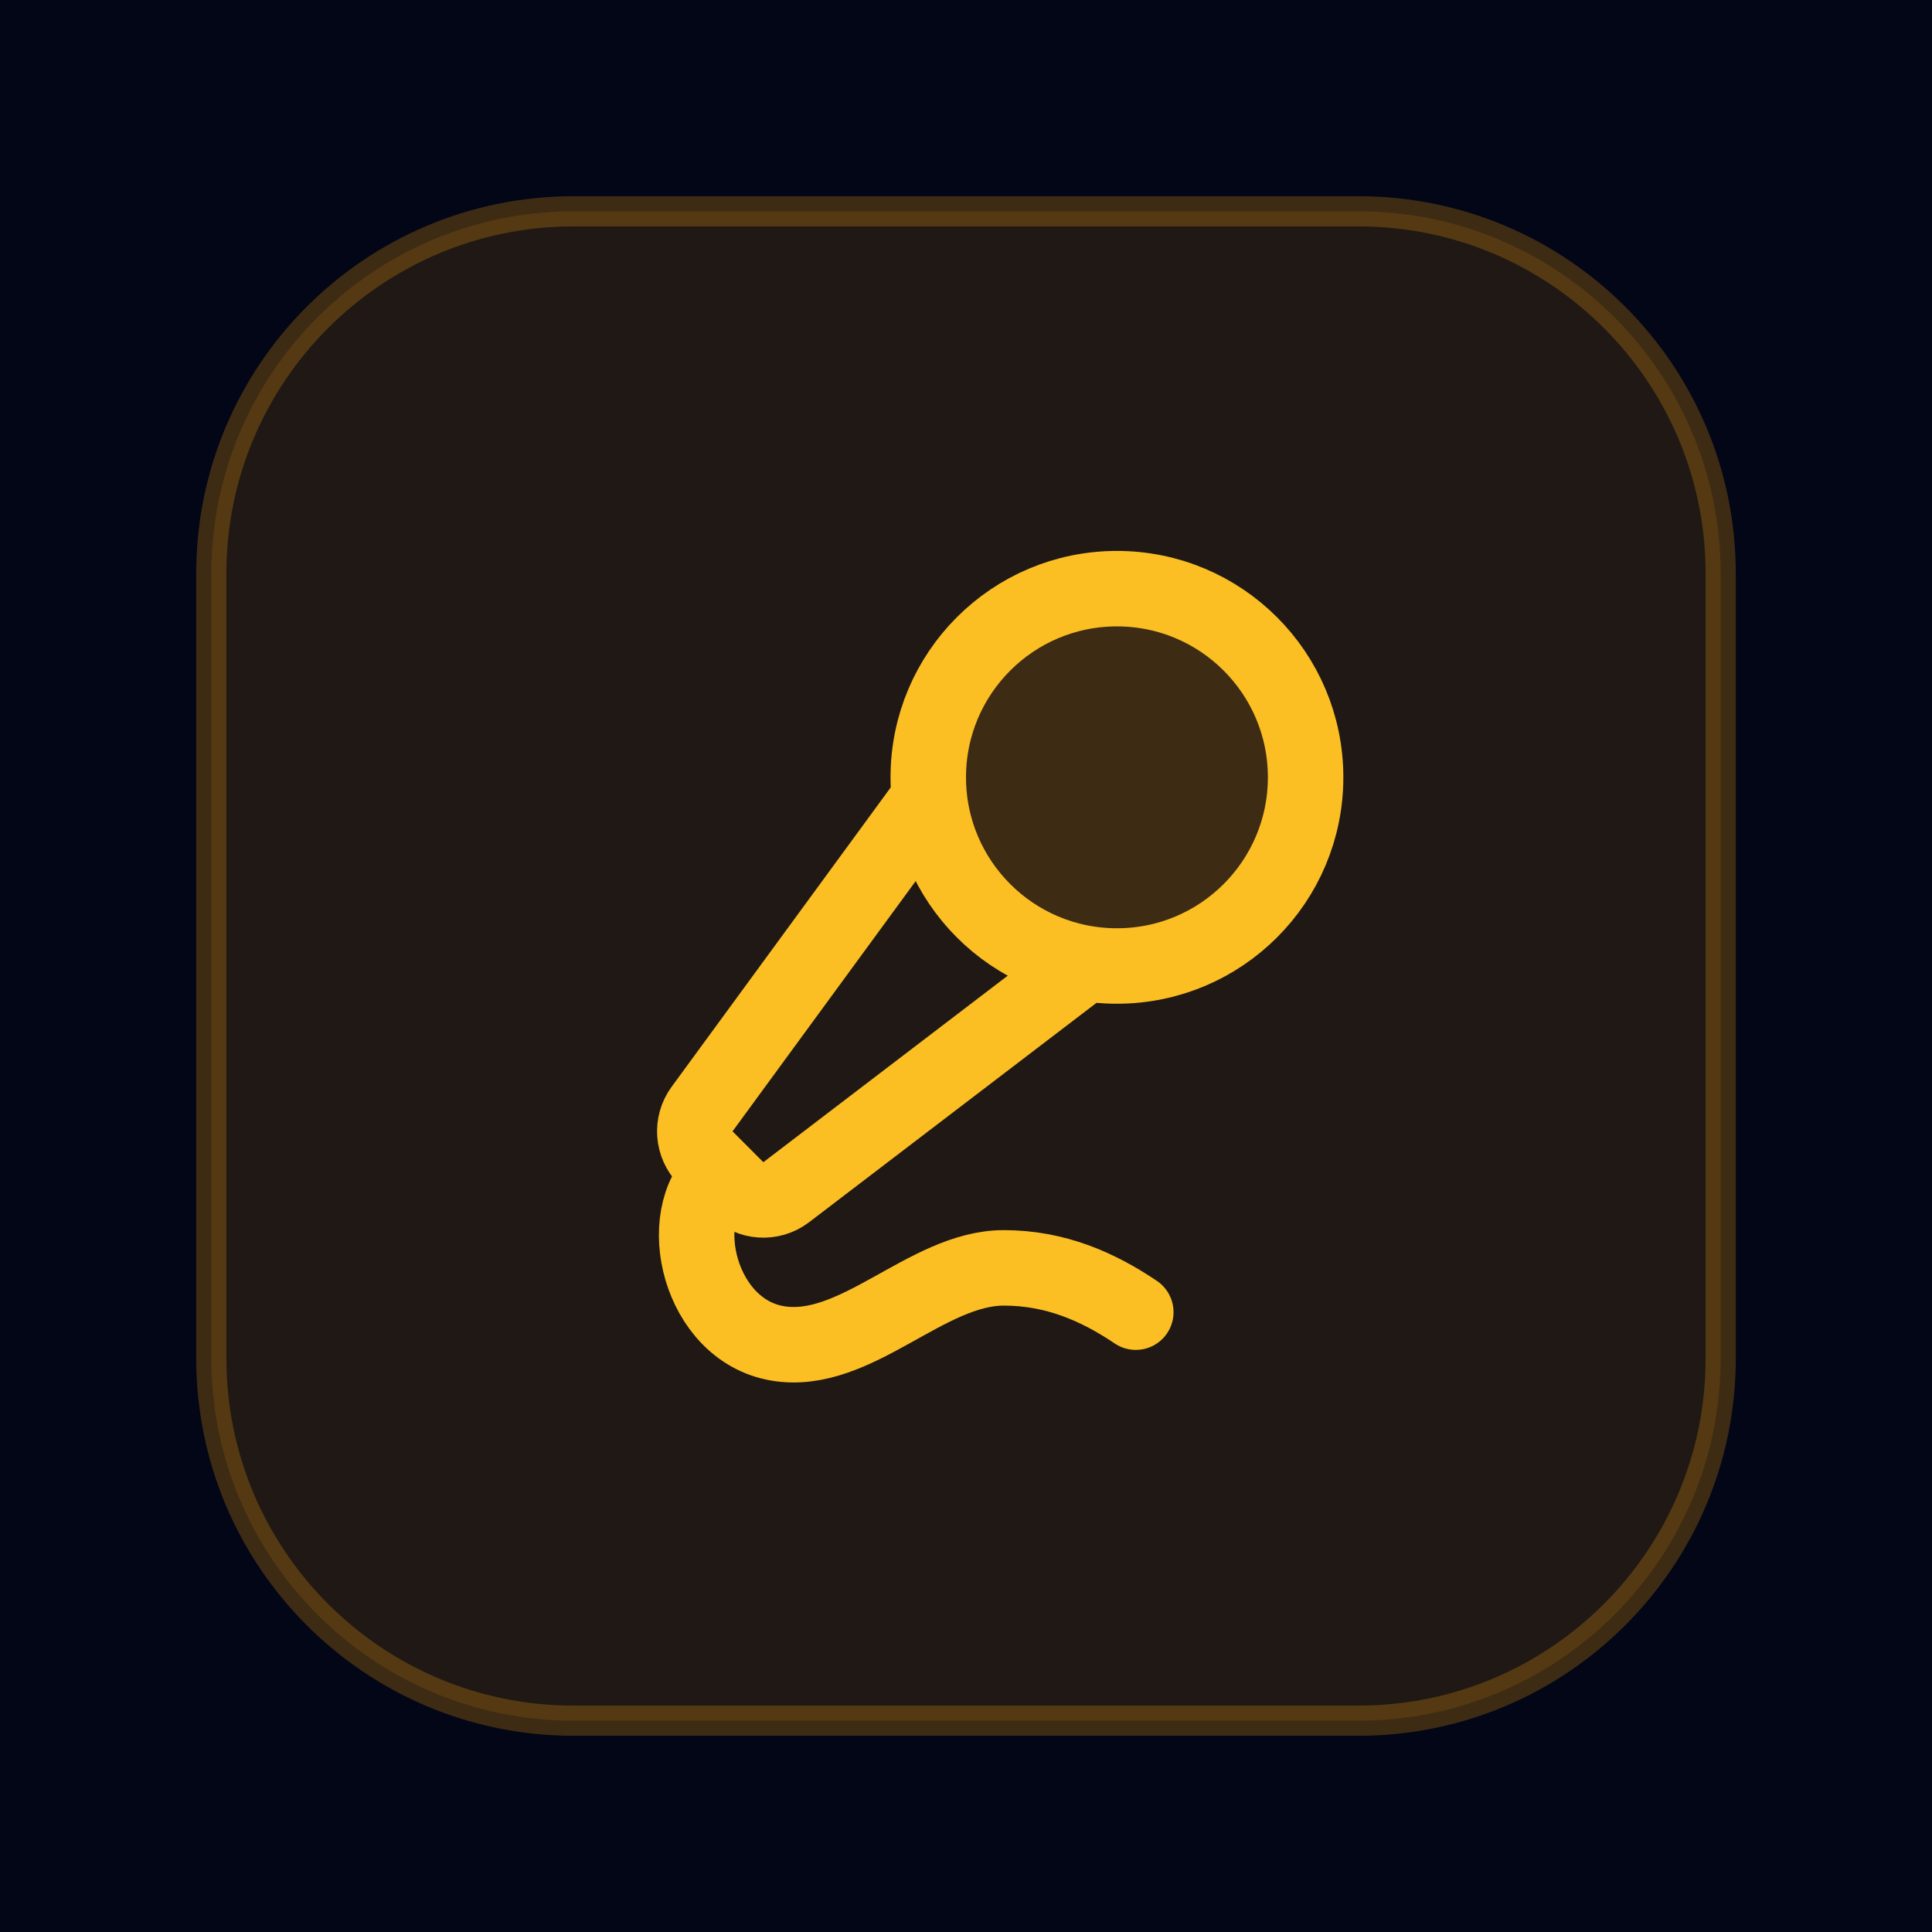
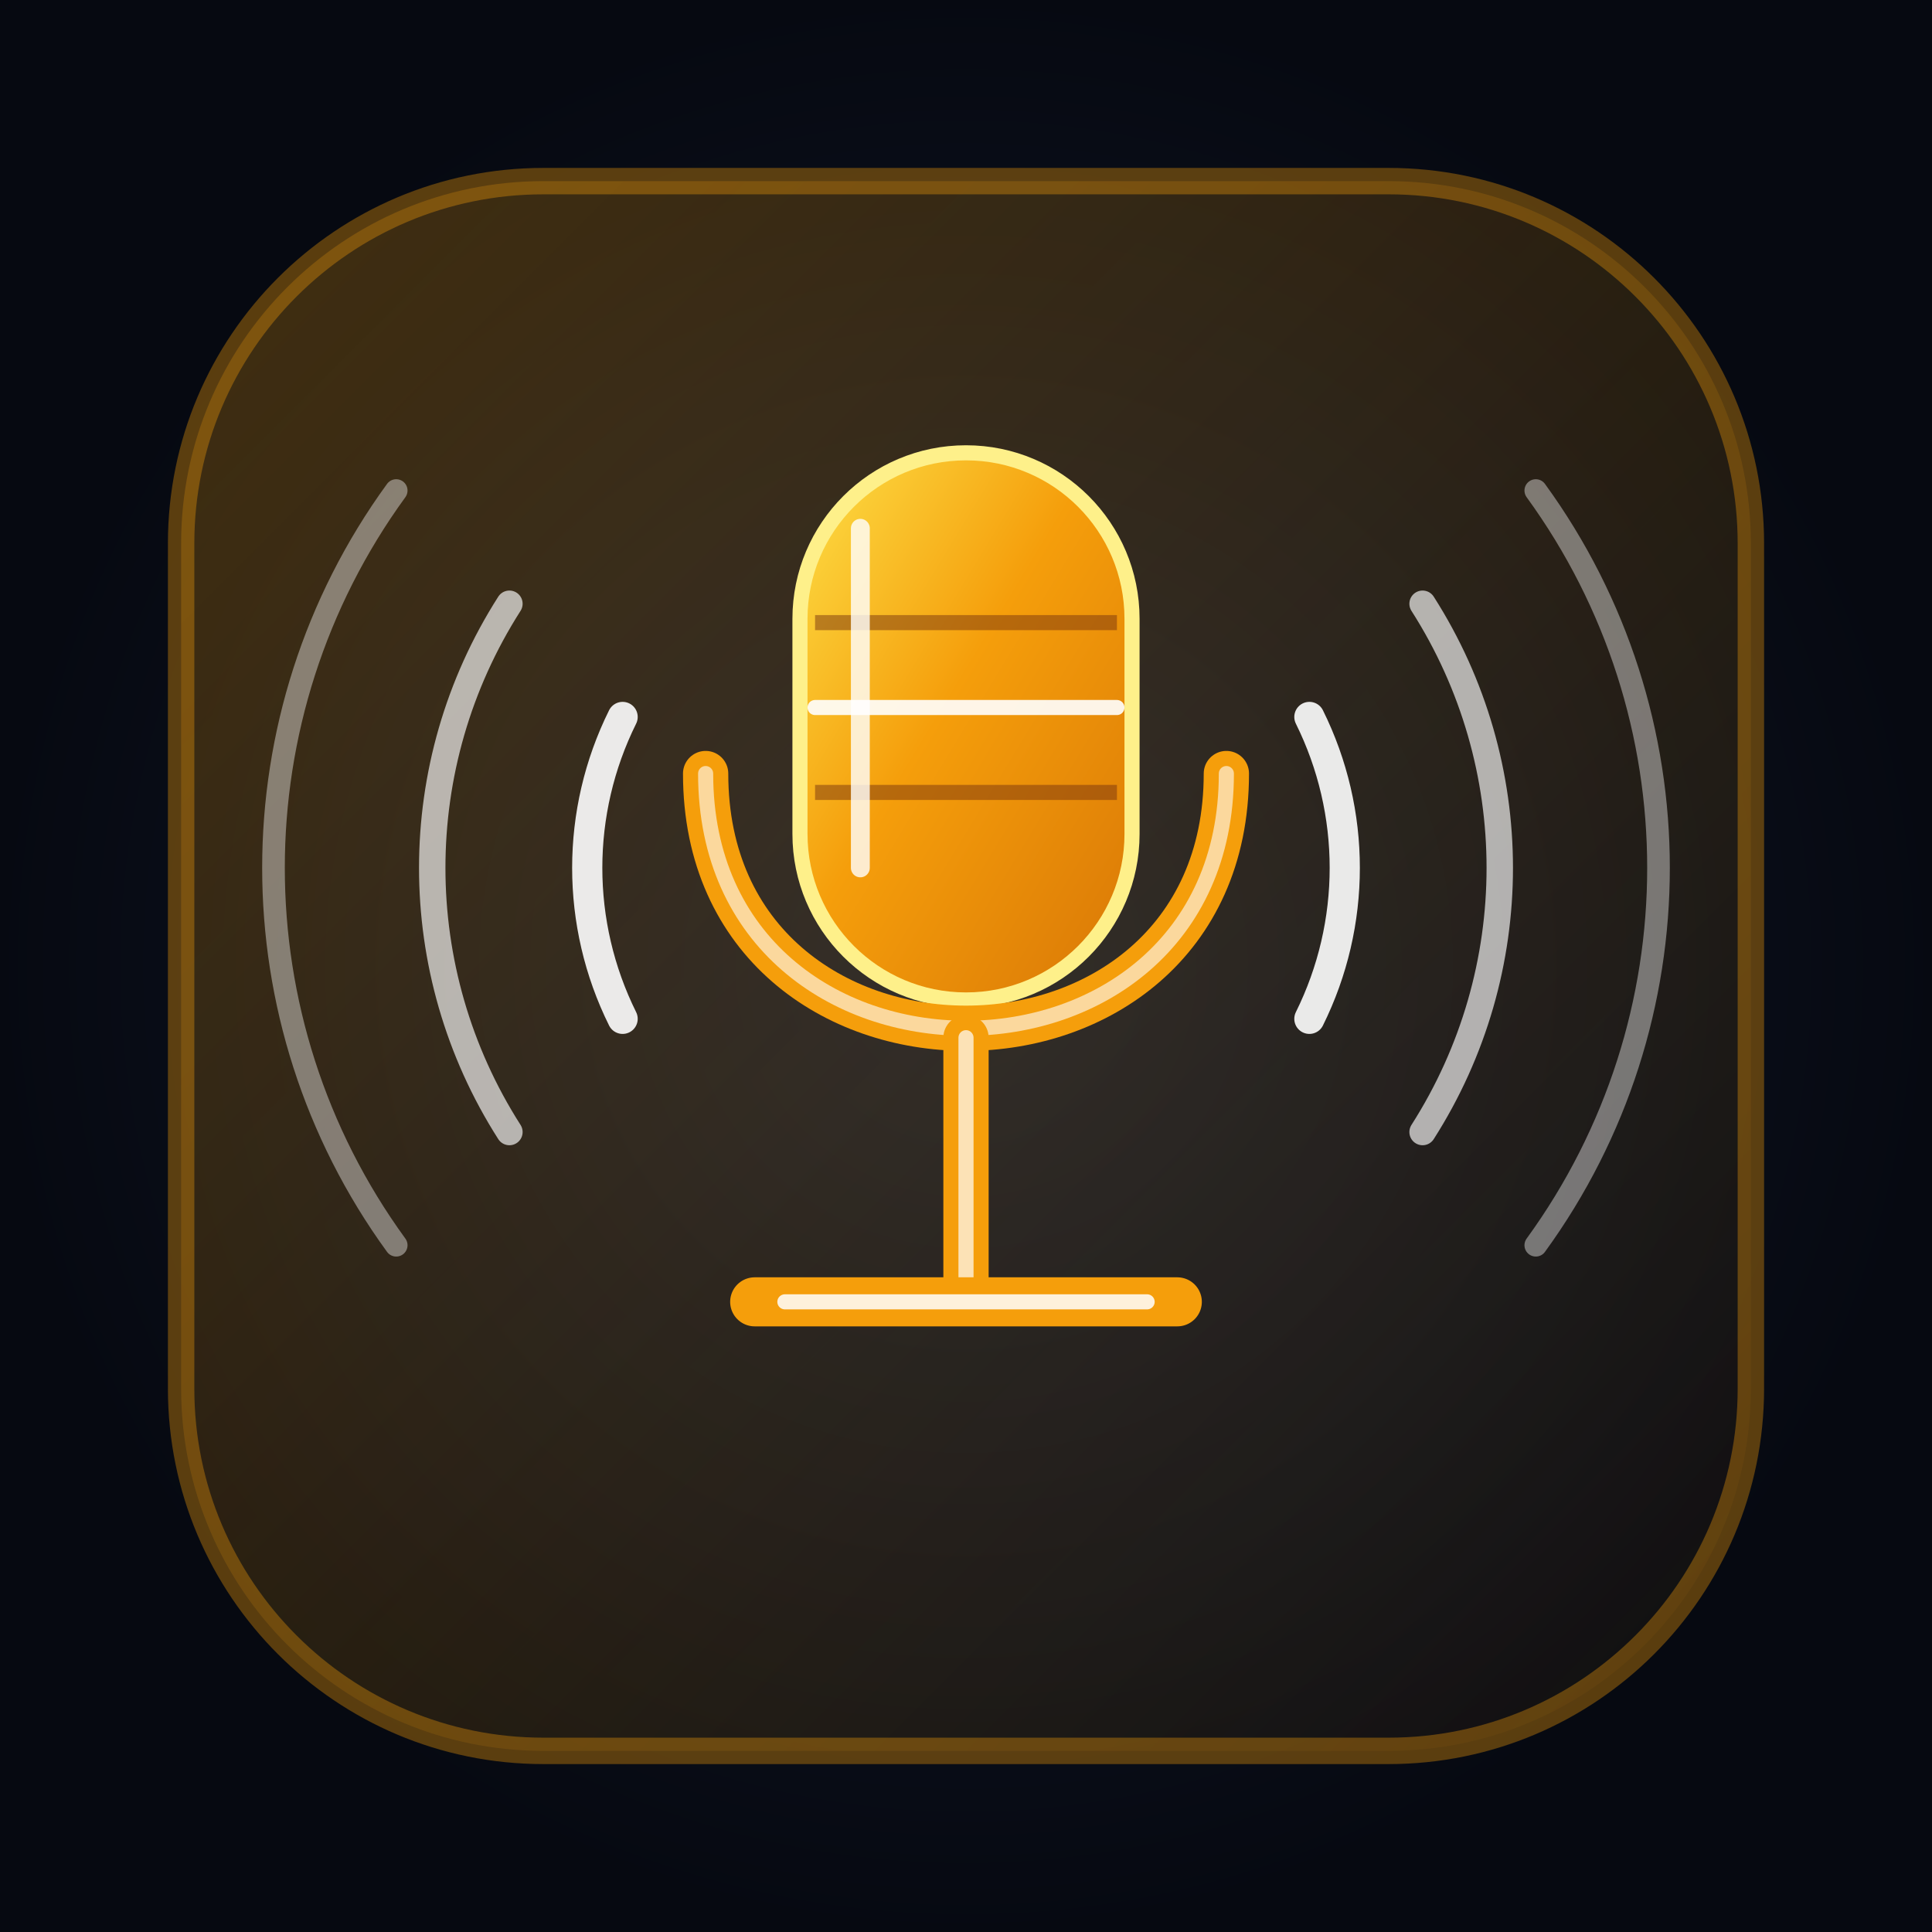
- <svg xmlns="http://www.w3.org/2000/svg" viewBox="0 0 512 512" width="512" height="512">
-   <rect width="512" height="512" fill="#020617" />
-   <rect x="56" y="56" width="400" height="400" rx="96" ry="96" fill="#f59e0b" fill-opacity="0.12" stroke="#f59e0b" stroke-opacity="0.25" stroke-width="8" />
-   <g transform="translate(136, 136) scale(10)" stroke="#fbbf24" stroke-width="2" stroke-linecap="round" stroke-linejoin="round" fill="none">
-     <path d="m11 7.601-5.994 8.19a1 1 0 0 0 .1 1.298l.817.818a1 1 0 0 0 1.314.087L15.09 12" />
-     <path d="M16.5 21.174C15.5 20.5 14.372 20 13 20c-2.058 0-3.928 2.356-6 2-2.072-.356-2.775-3.369-1.5-4.5" />
-     <circle cx="16" cy="7" r="5" fill="#f59e0b" fill-opacity="0.15" />
-   </g>
+ <svg xmlns="http://www.w3.org/2000/svg" viewBox="0 0 1024 1024" width="1024" height="1024">
+   <defs>
+     <radialGradient id="bgGrad" cx="50%" cy="50%" r="50%">
+       <stop offset="0%" stop-color="#141c2e" />
+       <stop offset="100%" stop-color="#060911" />
+     </radialGradient>
+     <linearGradient id="micGrad" x1="0%" y1="0%" x2="100%" y2="100%">
+       <stop offset="0%" stop-color="#fde047" />
+       <stop offset="45%" stop-color="#f59e0b" />
+       <stop offset="100%" stop-color="#d97706" />
+     </linearGradient>
+     <linearGradient id="glowGrad" x1="0%" y1="0%" x2="100%" y2="100%">
+       <stop offset="0%" stop-color="#f59e0b" stop-opacity="0.25" />
+       <stop offset="100%" stop-color="#f59e0b" stop-opacity="0.03" />
+     </linearGradient>
+   </defs>
+   <rect width="1024" height="1024" fill="url(#bgGrad)" />
+   <rect x="96" y="96" width="832" height="832" rx="192" ry="192" fill="url(#glowGrad)" stroke="#f59e0b" stroke-opacity="0.35" stroke-width="14" />
+   <path d="M 330 380 A 180 180 0 0 0 330 540" fill="none" stroke="#ffffff" stroke-width="16" stroke-linecap="round" stroke-opacity="0.9" />
+   <path d="M 270 320 A 260 260 0 0 0 270 600" fill="none" stroke="#ffffff" stroke-width="14" stroke-linecap="round" stroke-opacity="0.65" />
+   <path d="M 210 260 A 340 340 0 0 0 210 660" fill="none" stroke="#ffffff" stroke-width="12" stroke-linecap="round" stroke-opacity="0.4" />
+   <path d="M 694 380 A 180 180 0 0 1 694 540" fill="none" stroke="#ffffff" stroke-width="16" stroke-linecap="round" stroke-opacity="0.9" />
+   <path d="M 754 320 A 260 260 0 0 1 754 600" fill="none" stroke="#ffffff" stroke-width="14" stroke-linecap="round" stroke-opacity="0.65" />
+   <path d="M 814 260 A 340 340 0 0 1 814 660" fill="none" stroke="#ffffff" stroke-width="12" stroke-linecap="round" stroke-opacity="0.4" />
+   <rect x="424" y="240" width="176" height="290" rx="88" ry="88" fill="url(#micGrad)" stroke="#fef08a" stroke-width="8" />
+   <line x1="432" y1="330" x2="592" y2="330" stroke="#78350f" stroke-width="8" stroke-opacity="0.5" />
+   <line x1="432" y1="375" x2="592" y2="375" stroke="#ffffff" stroke-width="8" stroke-linecap="round" stroke-opacity="0.9" />
+   <line x1="432" y1="420" x2="592" y2="420" stroke="#78350f" stroke-width="8" stroke-opacity="0.5" />
+   <path d="M 456 280 Q 456 380 456 460" stroke="#ffffff" stroke-width="10" stroke-linecap="round" stroke-opacity="0.8" />
+   <path d="M 374 410 C 374 590, 650 590, 650 410" fill="none" stroke="#f59e0b" stroke-width="24" stroke-linecap="round" />
+   <path d="M 374 410 C 374 590, 650 590, 650 410" fill="none" stroke="#ffffff" stroke-width="8" stroke-linecap="round" stroke-opacity="0.6" />
+   <line x1="512" y1="550" x2="512" y2="690" stroke="#f59e0b" stroke-width="24" stroke-linecap="round" />
+   <line x1="512" y1="550" x2="512" y2="690" stroke="#ffffff" stroke-width="8" stroke-linecap="round" stroke-opacity="0.7" />
+   <line x1="400" y1="690" x2="624" y2="690" stroke="#f59e0b" stroke-width="26" stroke-linecap="round" />
+   <line x1="416" y1="690" x2="608" y2="690" stroke="#ffffff" stroke-width="8" stroke-linecap="round" stroke-opacity="0.85" />
</svg>
